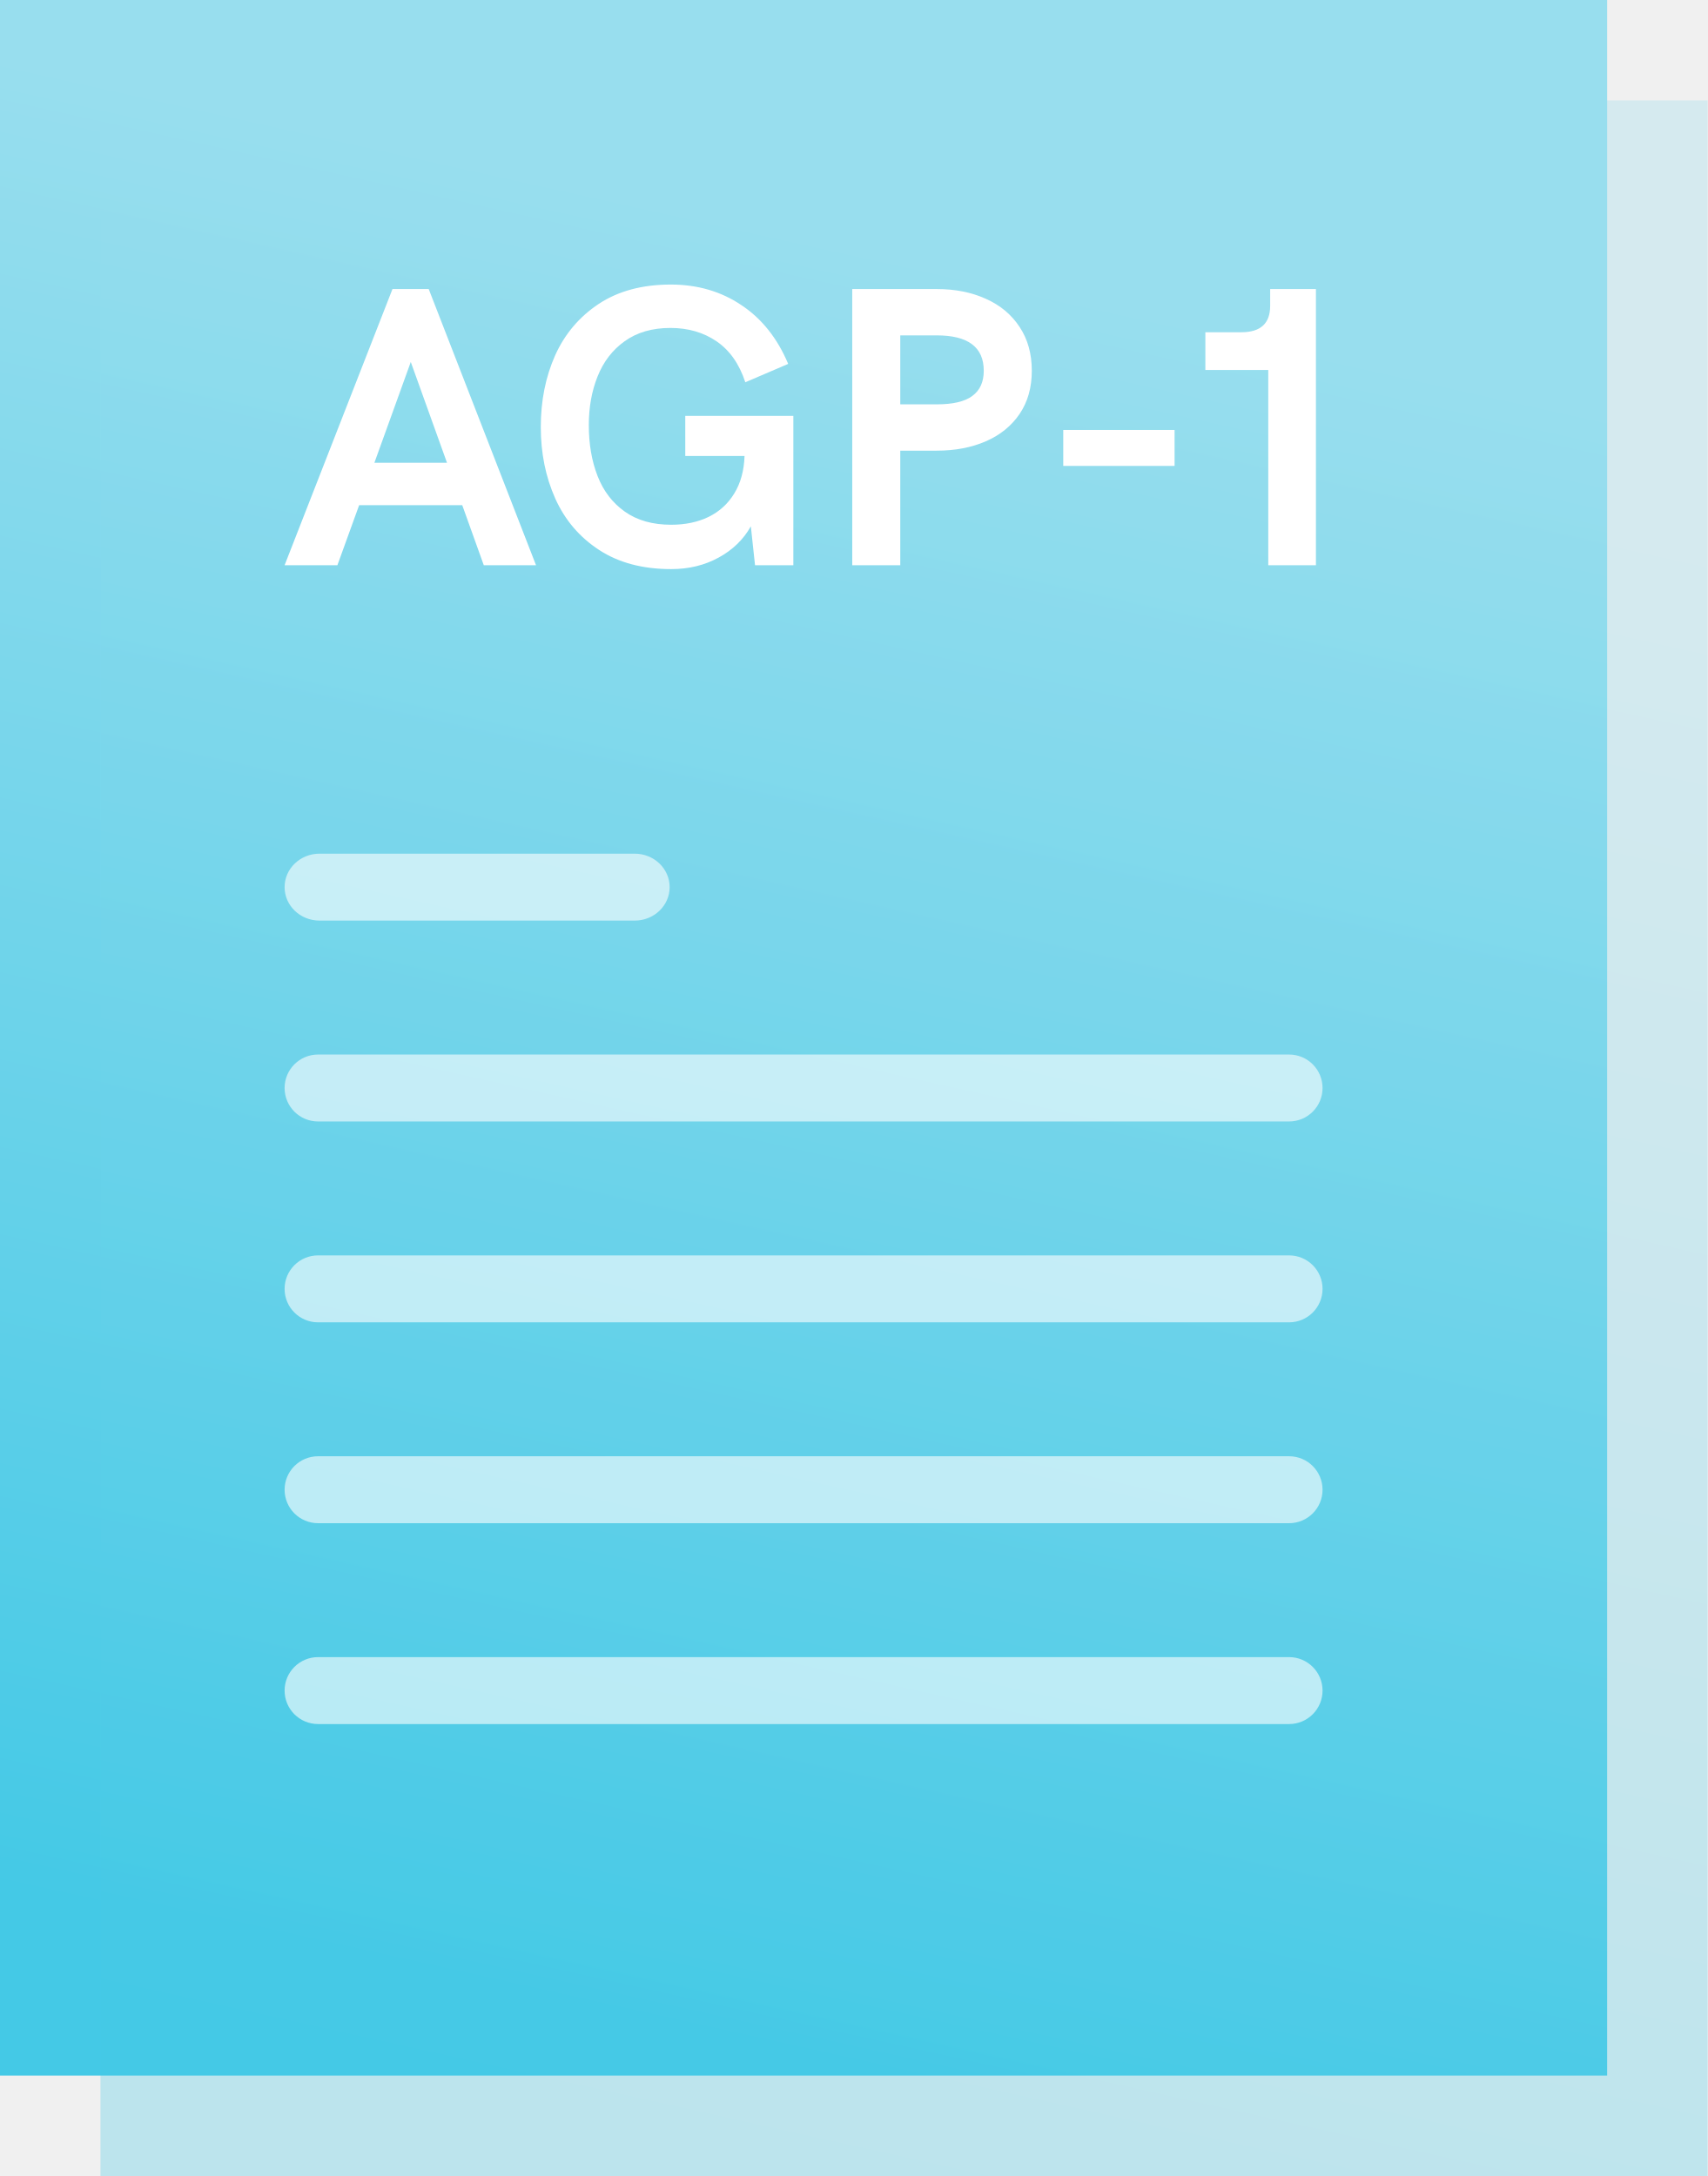
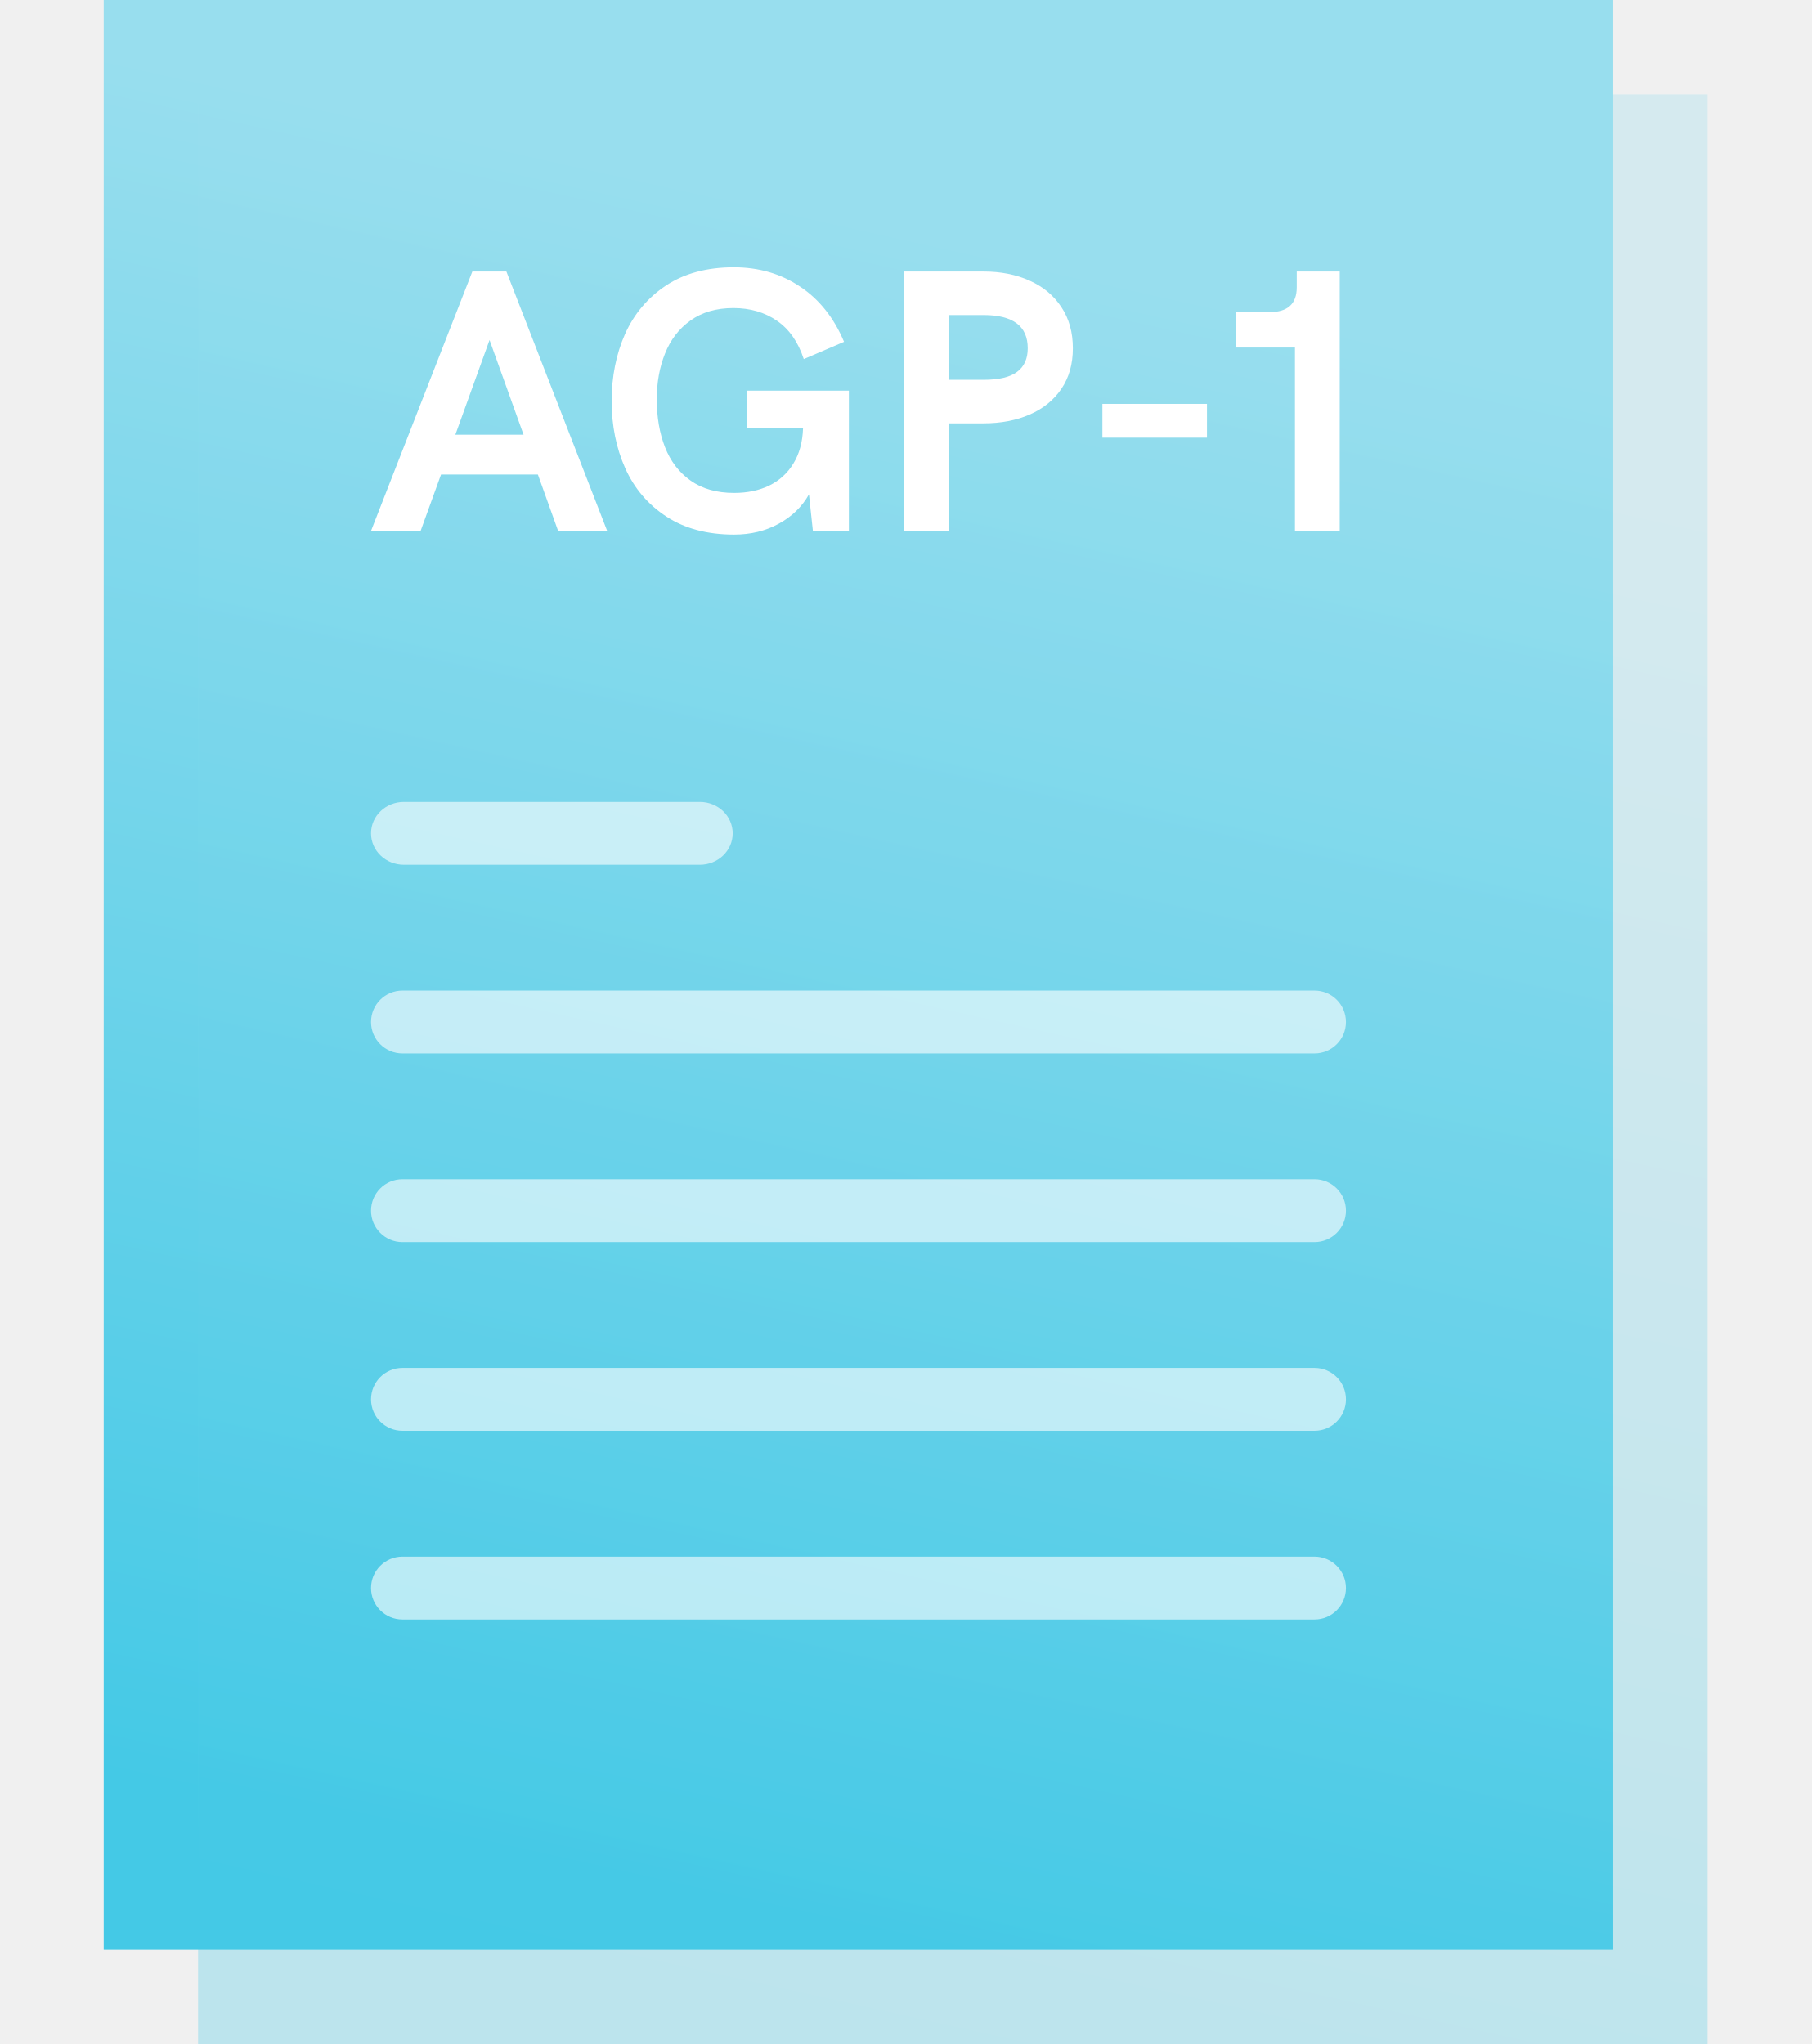
- <svg xmlns="http://www.w3.org/2000/svg" width="102" height="130" viewBox="0 0 102 130" fill="none">
+ <svg xmlns="http://www.w3.org/2000/svg" width="140" height="158" viewBox="0 0 102 130" fill="none">
  <rect width="96" height="124" fill="url(#paint0_linear)" />
  <rect opacity="0.3" x="6" y="6" width="96" height="124" fill="url(#paint1_linear)" />
  <g opacity="0.6">
    <path fill-rule="evenodd" clip-rule="evenodd" d="M19.091 55H37.909C39.065 55 40 54.106 40 53C40 51.894 39.065 51 37.909 51H19.091C17.935 51 17 51.894 17 53C17 54.106 17.935 55 19.091 55Z" fill="white" />
    <rect x="17" y="63" width="62" height="4" rx="2" fill="white" />
    <rect x="17" y="75" width="62" height="4" rx="2" fill="white" />
    <rect x="17" y="87" width="62" height="4" rx="2" fill="white" />
    <rect x="17" y="99" width="62" height="4" rx="2" fill="white" />
  </g>
  <path d="M23.444 17.268H25.608L32.018 33.767H28.898L27.612 30.182H21.452L20.154 33.767H17L23.444 17.268ZM26.701 27.648L24.537 21.624L22.363 27.648H26.701Z" fill="white" />
  <path d="M47.389 24.846V33.767H45.1L44.85 31.443C44.41 32.229 43.768 32.852 42.926 33.311C42.091 33.77 41.146 34 40.091 34C38.39 34 36.956 33.619 35.787 32.856C34.618 32.093 33.745 31.069 33.168 29.785C32.591 28.493 32.303 27.069 32.303 25.512C32.303 23.947 32.587 22.523 33.157 21.238C33.733 19.954 34.603 18.927 35.764 18.156C36.933 17.385 38.367 17 40.068 17C41.662 17 43.066 17.409 44.281 18.226C45.503 19.035 46.436 20.207 47.081 21.74L44.52 22.838C44.163 21.748 43.594 20.935 42.812 20.398C42.03 19.861 41.108 19.592 40.045 19.592C38.96 19.592 38.049 19.857 37.312 20.386C36.584 20.907 36.045 21.608 35.696 22.488C35.346 23.359 35.172 24.328 35.172 25.395C35.172 26.531 35.346 27.547 35.696 28.442C36.045 29.337 36.587 30.046 37.324 30.567C38.06 31.089 38.982 31.35 40.091 31.35C40.933 31.35 41.677 31.194 42.322 30.883C42.975 30.563 43.487 30.096 43.859 29.482C44.239 28.866 44.444 28.119 44.474 27.24H40.933V24.846H47.389Z" fill="white" />
  <path d="M50.907 17.268H55.951C57.052 17.268 58.031 17.463 58.889 17.852C59.746 18.234 60.418 18.794 60.904 19.534C61.39 20.265 61.633 21.137 61.633 22.149C61.633 23.153 61.39 24.013 60.904 24.729C60.418 25.445 59.746 25.99 58.889 26.364C58.031 26.738 57.052 26.924 55.951 26.924H53.776V33.767H50.907V17.268ZM55.951 24.157C56.923 24.157 57.632 23.99 58.08 23.655C58.536 23.32 58.763 22.819 58.763 22.149C58.763 20.74 57.826 20.036 55.951 20.036H53.776V24.157H55.951Z" fill="white" />
  <path d="M63.511 25.687H70.161V27.835H63.511V25.687Z" fill="white" />
  <path d="M78.604 17.268V33.767H75.757V22.102H72V19.849H74.152C75.298 19.849 75.871 19.323 75.871 18.273V17.268H78.604Z" fill="white" />
  <defs>
    <linearGradient id="paint0_linear" x1="21.062" y1="7.983" x2="-2.152" y2="112.361" gradientUnits="userSpaceOnUse">
      <stop stop-color="#98DEEE" />
      <stop offset="1" stop-color="#44C9E6" />
    </linearGradient>
    <linearGradient id="paint1_linear" x1="27.062" y1="13.983" x2="3.848" y2="118.361" gradientUnits="userSpaceOnUse">
      <stop stop-color="#98DEEE" />
      <stop offset="1" stop-color="#44C9E6" />
    </linearGradient>
  </defs>
</svg>
